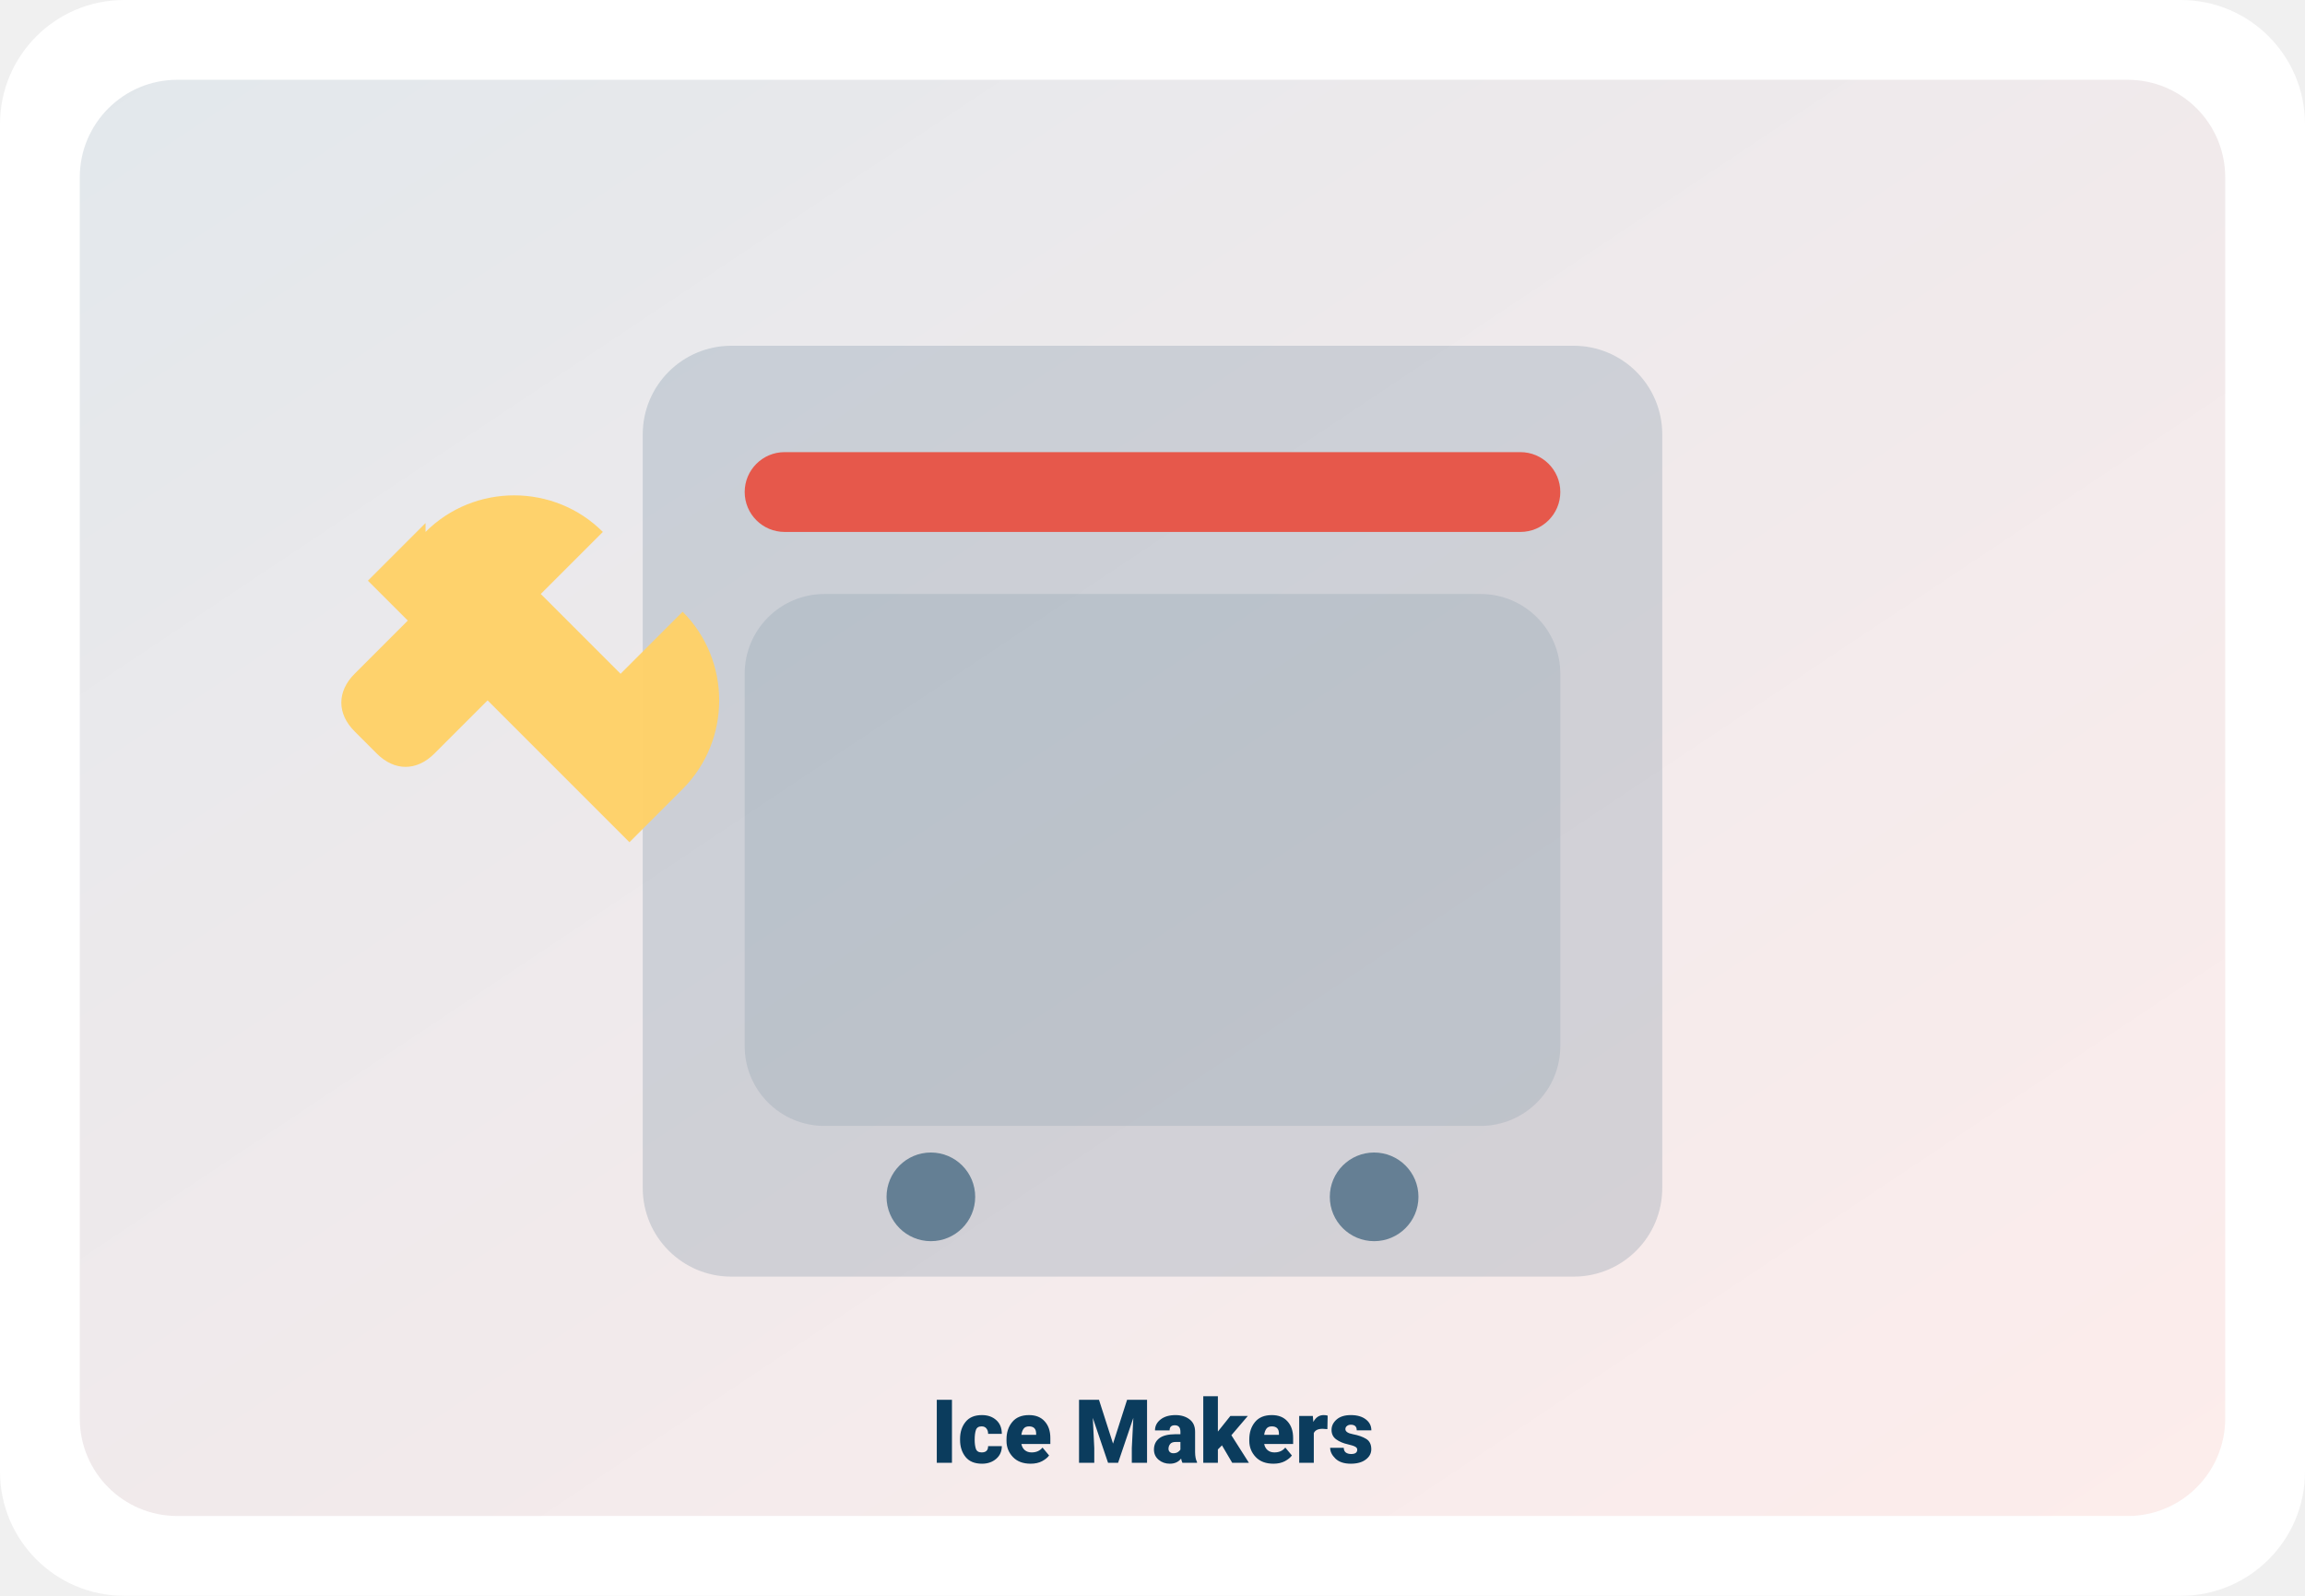
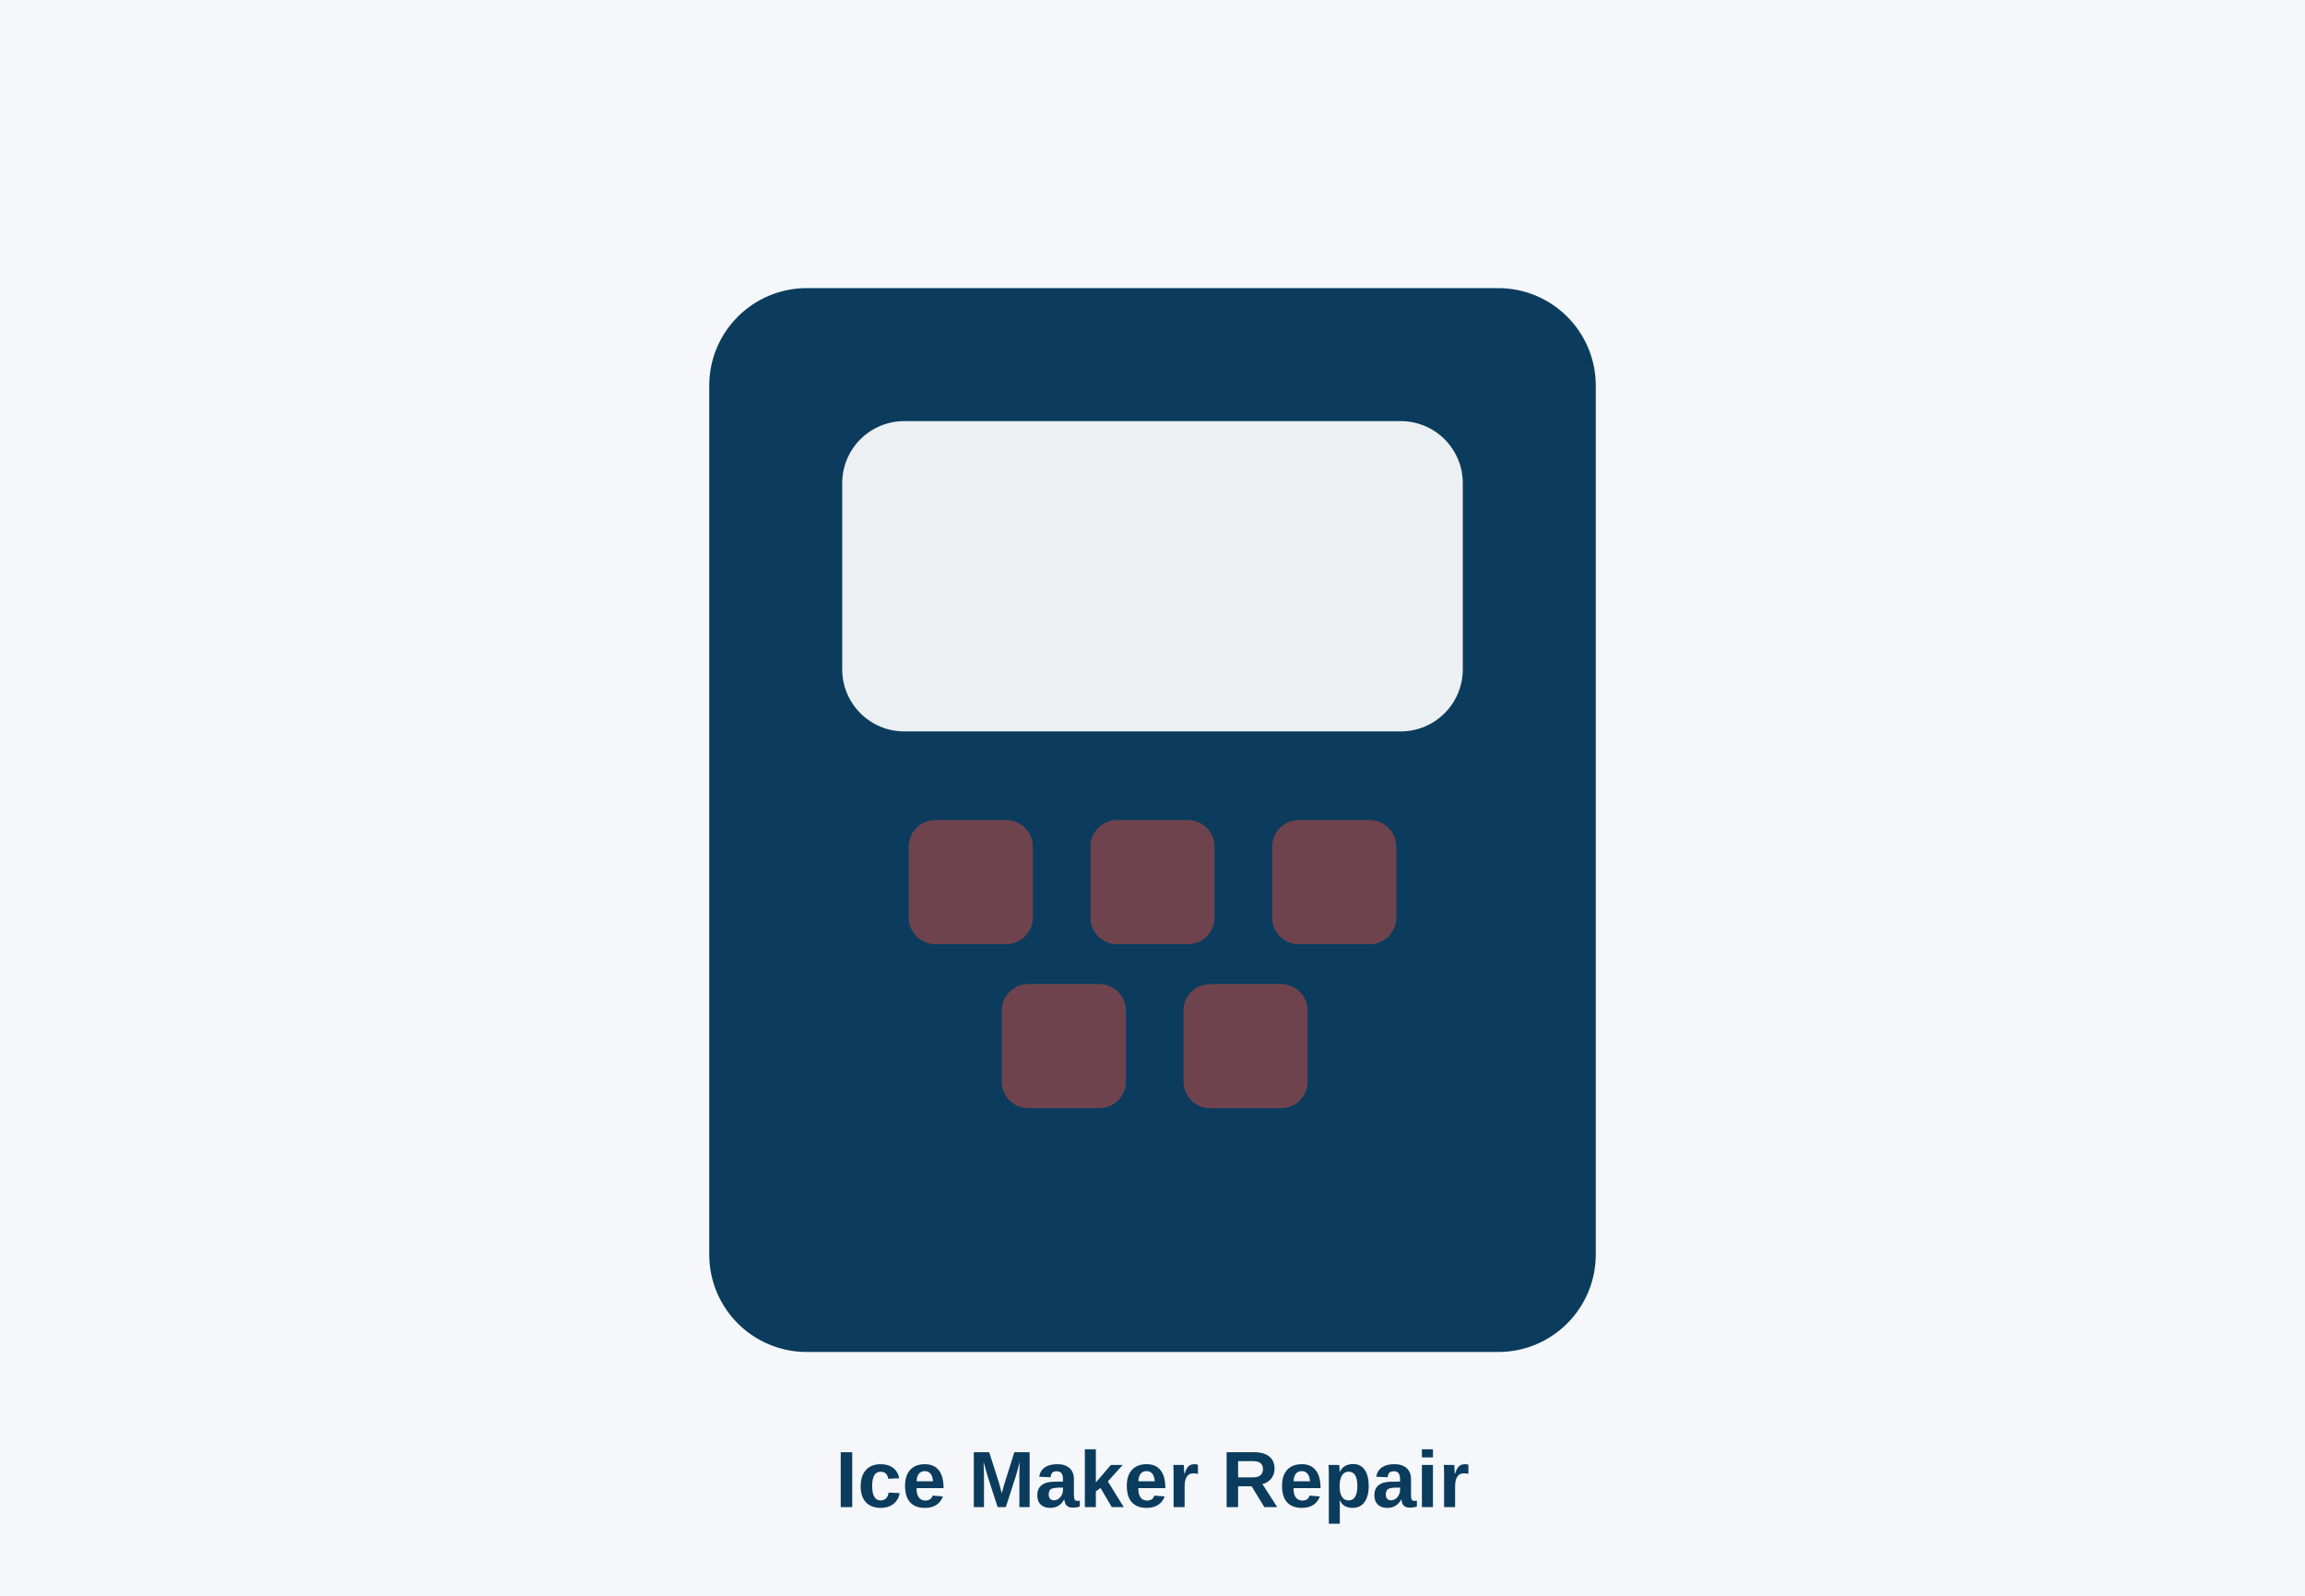
- <svg xmlns="http://www.w3.org/2000/svg" viewBox="0 0 520 360" role="img" aria-label="Ice Makers repair">
-   <defs>
-     <linearGradient id="bg" x1="0" x2="1" y1="0" y2="1">
-       <stop offset="0" stop-color="#0b3c5d" stop-opacity="0.12" />
-       <stop offset="1" stop-color="#e94b3c" stop-opacity="0.10" />
-     </linearGradient>
-   </defs>
-   <rect width="520" height="360" rx="28" fill="#ffffff" />
-   <rect x="18" y="18" width="484" height="324" rx="22" fill="url(#bg)" />
-   <rect x="145" y="78" width="230" height="210" rx="20" fill="#0b3c5d" opacity="0.15" />
-   <rect x="168" y="102" width="184" height="18" rx="9" fill="#e94b3c" opacity="0.9" />
-   <rect x="168" y="134" width="184" height="120" rx="18" fill="#0b3c5d" opacity="0.10" />
-   <circle cx="210" cy="270" r="10" fill="#0b3c5d" opacity="0.55" />
-   <circle cx="310" cy="270" r="10" fill="#0b3c5d" opacity="0.55" />
-   <path d="M96 120c11-11 29-11 40 0l-14 14 18 18 14-14c11 11 11 29 0 40l-12 12-32-32-12 12c-4 4-9 4-13 0l-5-5c-4-4-4-9 0-13l12-12-9-9 13-13z" fill="#ffd166" opacity="0.95" />
-   <text x="260" y="330" text-anchor="middle" font-family="system-ui,Segoe UI,Roboto,Arial" font-size="20" fill="#0b3c5d" font-weight="800">Ice Makers</text>
+ <svg xmlns="http://www.w3.org/2000/svg" width="520" height="360" viewBox="0 0 520 360">
+   <rect width="520" height="360" fill="#f5f7fa" />
+   <rect x="160" y="65" width="200" height="240" rx="22" fill="#0b3c5d" />
+   <rect x="190" y="95" width="140" height="70" rx="14" fill="#ffffff" opacity=".92" />
+   <g fill="#e94b3c" opacity=".45">
+     <rect x="205" y="185" width="28" height="28" rx="6" />
+     <rect x="246" y="185" width="28" height="28" rx="6" />
+     <rect x="287" y="185" width="28" height="28" rx="6" />
+     <rect x="226" y="222" width="28" height="28" rx="6" />
+     <rect x="267" y="222" width="28" height="28" rx="6" />
+   </g>
+   <text x="260" y="340" text-anchor="middle" font-family="Arial" font-size="18" font-weight="700" fill="#0b3c5d">Ice Maker Repair</text>
</svg>
